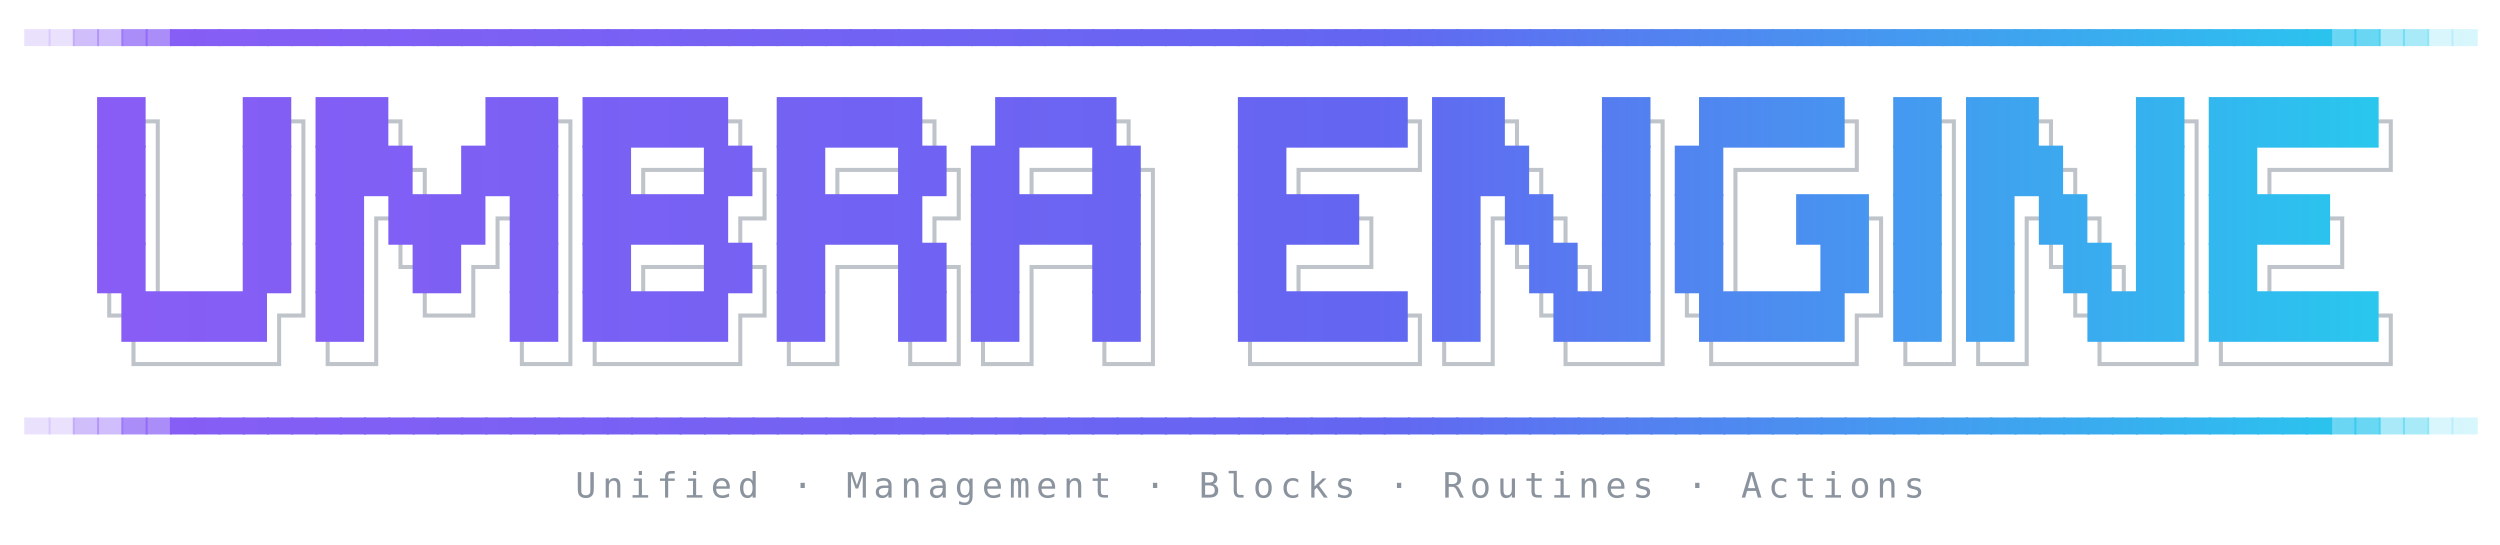
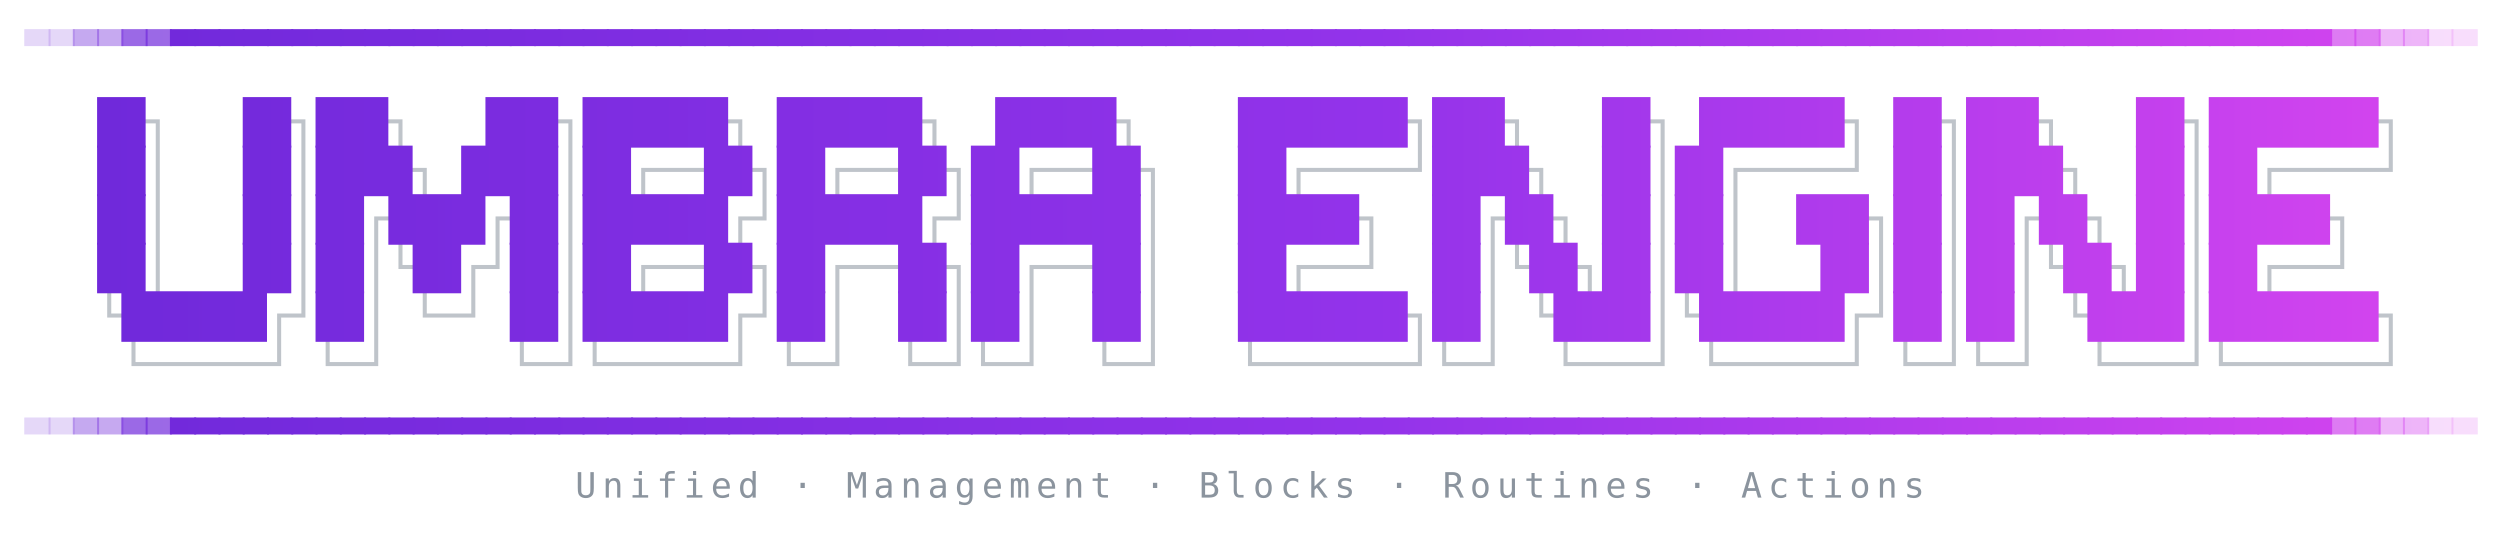
<svg xmlns="http://www.w3.org/2000/svg" viewBox="0 0 1236 269" role="img" aria-label="UMBRA ENGINE">
  <defs>
    <linearGradient id="g" gradientUnits="userSpaceOnUse" x1="0" y1="0" x2="1236" y2="0">
-       <stop offset="0" stop-color="#8b5cf6" />
-       <stop offset=".55" stop-color="#6366f1" />
-       <stop offset="1" stop-color="#22d3ee" />
+       <stop offset="0" stop-color="#6d28d9" />
+       <stop offset=".55" stop-color="#9333ea" />
+       <stop offset="1" stop-color="#d946ef" />
    </linearGradient>
  </defs>
  <g fill="url(#g)">
    <rect x="12" y="14.4" width="13" height="8.4" opacity="0.18" />
    <rect x="24" y="14.4" width="13" height="8.4" opacity="0.18" />
    <rect x="36" y="14.4" width="13" height="8.4" opacity="0.4" />
    <rect x="48" y="14.4" width="13" height="8.4" opacity="0.4" />
    <rect x="60" y="14.4" width="13" height="8.4" opacity="0.7" />
    <rect x="72" y="14.4" width="13" height="8.4" opacity="0.7" />
    <rect x="84" y="14.4" width="13" height="8.4" opacity="1" />
    <rect x="96" y="14.4" width="13" height="8.4" opacity="1" />
    <rect x="108" y="14.4" width="13" height="8.4" opacity="1" />
    <rect x="120" y="14.4" width="13" height="8.4" opacity="1" />
    <rect x="132" y="14.4" width="13" height="8.4" opacity="1" />
    <rect x="144" y="14.4" width="13" height="8.4" opacity="1" />
    <rect x="156" y="14.4" width="13" height="8.4" opacity="1" />
    <rect x="168" y="14.4" width="13" height="8.4" opacity="1" />
    <rect x="180" y="14.4" width="13" height="8.4" opacity="1" />
    <rect x="192" y="14.4" width="13" height="8.4" opacity="1" />
    <rect x="204" y="14.4" width="13" height="8.4" opacity="1" />
    <rect x="216" y="14.4" width="13" height="8.4" opacity="1" />
    <rect x="228" y="14.4" width="13" height="8.4" opacity="1" />
    <rect x="240" y="14.4" width="13" height="8.4" opacity="1" />
    <rect x="252" y="14.4" width="13" height="8.4" opacity="1" />
    <rect x="264" y="14.4" width="13" height="8.4" opacity="1" />
    <rect x="276" y="14.4" width="13" height="8.4" opacity="1" />
    <rect x="288" y="14.4" width="13" height="8.4" opacity="1" />
    <rect x="300" y="14.4" width="13" height="8.4" opacity="1" />
    <rect x="312" y="14.4" width="13" height="8.4" opacity="1" />
    <rect x="324" y="14.4" width="13" height="8.4" opacity="1" />
    <rect x="336" y="14.4" width="13" height="8.4" opacity="1" />
    <rect x="348" y="14.4" width="13" height="8.4" opacity="1" />
    <rect x="360" y="14.4" width="13" height="8.4" opacity="1" />
    <rect x="372" y="14.4" width="13" height="8.4" opacity="1" />
    <rect x="384" y="14.4" width="13" height="8.4" opacity="1" />
    <rect x="396" y="14.4" width="13" height="8.4" opacity="1" />
    <rect x="408" y="14.4" width="13" height="8.4" opacity="1" />
    <rect x="420" y="14.4" width="13" height="8.4" opacity="1" />
    <rect x="432" y="14.4" width="13" height="8.4" opacity="1" />
    <rect x="444" y="14.4" width="13" height="8.4" opacity="1" />
    <rect x="456" y="14.4" width="13" height="8.4" opacity="1" />
    <rect x="468" y="14.4" width="13" height="8.4" opacity="1" />
    <rect x="480" y="14.4" width="13" height="8.4" opacity="1" />
    <rect x="492" y="14.4" width="13" height="8.4" opacity="1" />
    <rect x="504" y="14.4" width="13" height="8.4" opacity="1" />
    <rect x="516" y="14.4" width="13" height="8.4" opacity="1" />
    <rect x="528" y="14.4" width="13" height="8.4" opacity="1" />
    <rect x="540" y="14.4" width="13" height="8.4" opacity="1" />
    <rect x="552" y="14.4" width="13" height="8.4" opacity="1" />
    <rect x="564" y="14.4" width="13" height="8.4" opacity="1" />
    <rect x="576" y="14.4" width="13" height="8.4" opacity="1" />
    <rect x="588" y="14.4" width="13" height="8.4" opacity="1" />
    <rect x="600" y="14.4" width="13" height="8.4" opacity="1" />
    <rect x="612" y="14.4" width="13" height="8.4" opacity="1" />
    <rect x="624" y="14.4" width="13" height="8.4" opacity="1" />
    <rect x="636" y="14.4" width="13" height="8.4" opacity="1" />
    <rect x="648" y="14.4" width="13" height="8.4" opacity="1" />
    <rect x="660" y="14.4" width="13" height="8.4" opacity="1" />
    <rect x="672" y="14.4" width="13" height="8.4" opacity="1" />
    <rect x="684" y="14.4" width="13" height="8.4" opacity="1" />
    <rect x="696" y="14.4" width="13" height="8.4" opacity="1" />
    <rect x="708" y="14.4" width="13" height="8.4" opacity="1" />
    <rect x="720" y="14.4" width="13" height="8.4" opacity="1" />
    <rect x="732" y="14.4" width="13" height="8.4" opacity="1" />
    <rect x="744" y="14.4" width="13" height="8.4" opacity="1" />
    <rect x="756" y="14.4" width="13" height="8.4" opacity="1" />
    <rect x="768" y="14.4" width="13" height="8.4" opacity="1" />
    <rect x="780" y="14.4" width="13" height="8.4" opacity="1" />
    <rect x="792" y="14.4" width="13" height="8.4" opacity="1" />
    <rect x="804" y="14.4" width="13" height="8.4" opacity="1" />
    <rect x="816" y="14.4" width="13" height="8.4" opacity="1" />
    <rect x="828" y="14.4" width="13" height="8.4" opacity="1" />
    <rect x="840" y="14.4" width="13" height="8.4" opacity="1" />
    <rect x="852" y="14.4" width="13" height="8.4" opacity="1" />
    <rect x="864" y="14.4" width="13" height="8.4" opacity="1" />
    <rect x="876" y="14.4" width="13" height="8.4" opacity="1" />
    <rect x="888" y="14.4" width="13" height="8.4" opacity="1" />
    <rect x="900" y="14.4" width="13" height="8.4" opacity="1" />
    <rect x="912" y="14.4" width="13" height="8.4" opacity="1" />
    <rect x="924" y="14.4" width="13" height="8.4" opacity="1" />
    <rect x="936" y="14.4" width="13" height="8.4" opacity="1" />
    <rect x="948" y="14.4" width="13" height="8.4" opacity="1" />
    <rect x="960" y="14.4" width="13" height="8.4" opacity="1" />
    <rect x="972" y="14.4" width="13" height="8.4" opacity="1" />
    <rect x="984" y="14.4" width="13" height="8.4" opacity="1" />
    <rect x="996" y="14.4" width="13" height="8.4" opacity="1" />
    <rect x="1008" y="14.4" width="13" height="8.4" opacity="1" />
    <rect x="1020" y="14.4" width="13" height="8.4" opacity="1" />
    <rect x="1032" y="14.4" width="13" height="8.4" opacity="1" />
    <rect x="1044" y="14.4" width="13" height="8.4" opacity="1" />
    <rect x="1056" y="14.4" width="13" height="8.4" opacity="1" />
    <rect x="1068" y="14.4" width="13" height="8.4" opacity="1" />
    <rect x="1080" y="14.4" width="13" height="8.4" opacity="1" />
    <rect x="1092" y="14.4" width="13" height="8.4" opacity="1" />
    <rect x="1104" y="14.4" width="13" height="8.4" opacity="1" />
    <rect x="1116" y="14.4" width="13" height="8.4" opacity="1" />
    <rect x="1128" y="14.4" width="13" height="8.4" opacity="1" />
    <rect x="1140" y="14.4" width="13" height="8.4" opacity="1" />
    <rect x="1152" y="14.4" width="13" height="8.4" opacity="0.7" />
    <rect x="1164" y="14.4" width="13" height="8.4" opacity="0.7" />
    <rect x="1176" y="14.4" width="13" height="8.4" opacity="0.4" />
    <rect x="1188" y="14.4" width="13" height="8.4" opacity="0.4" />
    <rect x="1200" y="14.4" width="13" height="8.4" opacity="0.18" />
    <rect x="1212" y="14.4" width="13" height="8.4" opacity="0.18" />
    <rect x="12" y="206.4" width="13" height="8.4" opacity="0.18" />
    <rect x="24" y="206.4" width="13" height="8.4" opacity="0.18" />
    <rect x="36" y="206.4" width="13" height="8.4" opacity="0.4" />
    <rect x="48" y="206.4" width="13" height="8.4" opacity="0.4" />
    <rect x="60" y="206.4" width="13" height="8.4" opacity="0.7" />
    <rect x="72" y="206.4" width="13" height="8.4" opacity="0.7" />
    <rect x="84" y="206.4" width="13" height="8.4" opacity="1" />
    <rect x="96" y="206.4" width="13" height="8.4" opacity="1" />
    <rect x="108" y="206.4" width="13" height="8.4" opacity="1" />
    <rect x="120" y="206.4" width="13" height="8.4" opacity="1" />
    <rect x="132" y="206.4" width="13" height="8.4" opacity="1" />
    <rect x="144" y="206.4" width="13" height="8.4" opacity="1" />
    <rect x="156" y="206.4" width="13" height="8.4" opacity="1" />
    <rect x="168" y="206.4" width="13" height="8.4" opacity="1" />
    <rect x="180" y="206.4" width="13" height="8.4" opacity="1" />
    <rect x="192" y="206.4" width="13" height="8.4" opacity="1" />
    <rect x="204" y="206.4" width="13" height="8.4" opacity="1" />
    <rect x="216" y="206.4" width="13" height="8.4" opacity="1" />
    <rect x="228" y="206.4" width="13" height="8.4" opacity="1" />
    <rect x="240" y="206.4" width="13" height="8.4" opacity="1" />
    <rect x="252" y="206.4" width="13" height="8.4" opacity="1" />
    <rect x="264" y="206.4" width="13" height="8.4" opacity="1" />
    <rect x="276" y="206.4" width="13" height="8.4" opacity="1" />
    <rect x="288" y="206.4" width="13" height="8.4" opacity="1" />
    <rect x="300" y="206.4" width="13" height="8.4" opacity="1" />
    <rect x="312" y="206.4" width="13" height="8.4" opacity="1" />
    <rect x="324" y="206.4" width="13" height="8.4" opacity="1" />
    <rect x="336" y="206.4" width="13" height="8.4" opacity="1" />
    <rect x="348" y="206.4" width="13" height="8.4" opacity="1" />
    <rect x="360" y="206.4" width="13" height="8.4" opacity="1" />
    <rect x="372" y="206.4" width="13" height="8.4" opacity="1" />
    <rect x="384" y="206.4" width="13" height="8.4" opacity="1" />
    <rect x="396" y="206.4" width="13" height="8.4" opacity="1" />
    <rect x="408" y="206.4" width="13" height="8.4" opacity="1" />
    <rect x="420" y="206.4" width="13" height="8.4" opacity="1" />
    <rect x="432" y="206.4" width="13" height="8.4" opacity="1" />
    <rect x="444" y="206.4" width="13" height="8.4" opacity="1" />
    <rect x="456" y="206.4" width="13" height="8.4" opacity="1" />
    <rect x="468" y="206.4" width="13" height="8.4" opacity="1" />
    <rect x="480" y="206.4" width="13" height="8.4" opacity="1" />
    <rect x="492" y="206.4" width="13" height="8.4" opacity="1" />
    <rect x="504" y="206.4" width="13" height="8.4" opacity="1" />
    <rect x="516" y="206.4" width="13" height="8.4" opacity="1" />
    <rect x="528" y="206.4" width="13" height="8.4" opacity="1" />
    <rect x="540" y="206.4" width="13" height="8.4" opacity="1" />
    <rect x="552" y="206.4" width="13" height="8.4" opacity="1" />
    <rect x="564" y="206.4" width="13" height="8.4" opacity="1" />
    <rect x="576" y="206.4" width="13" height="8.4" opacity="1" />
    <rect x="588" y="206.4" width="13" height="8.4" opacity="1" />
    <rect x="600" y="206.4" width="13" height="8.4" opacity="1" />
    <rect x="612" y="206.4" width="13" height="8.4" opacity="1" />
    <rect x="624" y="206.4" width="13" height="8.4" opacity="1" />
    <rect x="636" y="206.4" width="13" height="8.4" opacity="1" />
    <rect x="648" y="206.4" width="13" height="8.4" opacity="1" />
    <rect x="660" y="206.4" width="13" height="8.4" opacity="1" />
    <rect x="672" y="206.4" width="13" height="8.4" opacity="1" />
    <rect x="684" y="206.4" width="13" height="8.4" opacity="1" />
    <rect x="696" y="206.4" width="13" height="8.4" opacity="1" />
    <rect x="708" y="206.4" width="13" height="8.4" opacity="1" />
    <rect x="720" y="206.4" width="13" height="8.4" opacity="1" />
    <rect x="732" y="206.4" width="13" height="8.4" opacity="1" />
    <rect x="744" y="206.4" width="13" height="8.4" opacity="1" />
    <rect x="756" y="206.4" width="13" height="8.4" opacity="1" />
    <rect x="768" y="206.4" width="13" height="8.4" opacity="1" />
    <rect x="780" y="206.4" width="13" height="8.4" opacity="1" />
    <rect x="792" y="206.4" width="13" height="8.4" opacity="1" />
    <rect x="804" y="206.4" width="13" height="8.4" opacity="1" />
    <rect x="816" y="206.4" width="13" height="8.4" opacity="1" />
    <rect x="828" y="206.4" width="13" height="8.4" opacity="1" />
    <rect x="840" y="206.4" width="13" height="8.4" opacity="1" />
    <rect x="852" y="206.4" width="13" height="8.4" opacity="1" />
    <rect x="864" y="206.4" width="13" height="8.4" opacity="1" />
    <rect x="876" y="206.4" width="13" height="8.4" opacity="1" />
    <rect x="888" y="206.4" width="13" height="8.4" opacity="1" />
    <rect x="900" y="206.4" width="13" height="8.4" opacity="1" />
    <rect x="912" y="206.4" width="13" height="8.4" opacity="1" />
    <rect x="924" y="206.4" width="13" height="8.4" opacity="1" />
    <rect x="936" y="206.4" width="13" height="8.4" opacity="1" />
    <rect x="948" y="206.4" width="13" height="8.4" opacity="1" />
    <rect x="960" y="206.4" width="13" height="8.4" opacity="1" />
    <rect x="972" y="206.4" width="13" height="8.4" opacity="1" />
    <rect x="984" y="206.4" width="13" height="8.4" opacity="1" />
    <rect x="996" y="206.4" width="13" height="8.4" opacity="1" />
    <rect x="1008" y="206.4" width="13" height="8.4" opacity="1" />
    <rect x="1020" y="206.4" width="13" height="8.4" opacity="1" />
    <rect x="1032" y="206.4" width="13" height="8.4" opacity="1" />
    <rect x="1044" y="206.4" width="13" height="8.4" opacity="1" />
    <rect x="1056" y="206.4" width="13" height="8.4" opacity="1" />
    <rect x="1068" y="206.4" width="13" height="8.4" opacity="1" />
    <rect x="1080" y="206.4" width="13" height="8.4" opacity="1" />
    <rect x="1092" y="206.4" width="13" height="8.4" opacity="1" />
    <rect x="1104" y="206.4" width="13" height="8.4" opacity="1" />
    <rect x="1116" y="206.4" width="13" height="8.4" opacity="1" />
    <rect x="1128" y="206.4" width="13" height="8.4" opacity="1" />
    <rect x="1140" y="206.4" width="13" height="8.4" opacity="1" />
    <rect x="1152" y="206.4" width="13" height="8.4" opacity="0.7" />
    <rect x="1164" y="206.4" width="13" height="8.4" opacity="0.7" />
    <rect x="1176" y="206.4" width="13" height="8.4" opacity="0.4" />
    <rect x="1188" y="206.4" width="13" height="8.4" opacity="0.4" />
    <rect x="1200" y="206.4" width="13" height="8.4" opacity="0.18" />
    <rect x="1212" y="206.4" width="13" height="8.4" opacity="0.18" />
  </g>
  <path d="M78.0 60.0L72 60.0M78.0 60.0L78.0 72M150.0 60.0L144 60.0M150.0 60.0L150.0 72M198.0 60.0L192 60.0M198.0 60.0L198.0 72M282.0 60.0L276 60.0M282.0 60.0L282.0 72M366.0 60.0L360 60.0M366.0 60.0L366.0 72M462.0 60.0L456 60.0M462.0 60.0L462.0 72M558.0 60.0L552 60.0M558.0 60.0L558.0 72M702.0 60.0L696 60.0M702.0 60.0L702.0 72M750.0 60.0L744 60.0M750.0 60.0L750.0 72M822.0 60.0L816 60.0M822.0 60.0L822.0 72M918.0 60.0L912 60.0M918.0 60.0L918.0 72M966.0 60.0L960 60.0M966.0 60.0L966.0 72M1014.0 60.0L1008 60.0M1014.0 60.0L1014.0 72M1086.0 60.0L1080 60.0M1086.0 60.0L1086.0 72M1182.0 60.0L1176 60.0M1182.0 60.0L1182.0 72M78.0 84.0L78.0 72M78.0 84.0L78.0 96M150.0 84.0L150.0 72M150.0 84.0L150.0 96M210.0 84.0L204 84.0M210.0 84.0L210.0 96M282.0 84.0L282.0 72M282.0 84.0L282.0 96M318.0 84.0L324 84.0M318.0 84.0L318.0 96M330.0 84.0L324 84.0M330.0 84.0L336 84.0M342.0 84.0L336 84.0M342.0 84.0L348 84.0M378.0 84.0L372 84.0M378.0 84.0L378.0 96M414.0 84.0L420 84.0M414.0 84.0L414.0 96M426.0 84.0L420 84.0M426.0 84.0L432 84.0M438.0 84.0L432 84.0M438.0 84.0L444 84.0M474.0 84.0L468 84.0M474.0 84.0L474.0 96M510.0 84.0L516 84.0M510.0 84.0L510.0 96M522.0 84.0L516 84.0M522.0 84.0L528 84.0M534.0 84.0L528 84.0M534.0 84.0L540 84.0M570.0 84.0L564 84.0M570.0 84.0L570.0 96M642.0 84.0L648 84.0M642.0 84.0L642.0 96M654.0 84.0L648 84.0M654.0 84.0L660 84.0M666.0 84.0L660 84.0M666.0 84.0L672 84.0M678.0 84.0L672 84.0M678.0 84.0L684 84.0M690.0 84.0L684 84.0M690.0 84.0L696 84.0M702.0 84.0L696 84.0M702.0 84.0L702.0 72M762.0 84.0L756 84.0M762.0 84.0L762.0 96M822.0 84.0L822.0 72M822.0 84.0L822.0 96M858.0 84.0L864 84.0M858.0 84.0L858.0 96M870.0 84.0L864 84.0M870.0 84.0L876 84.0M882.0 84.0L876 84.0M882.0 84.0L888 84.0M894.0 84.0L888 84.0M894.0 84.0L900 84.0M906.0 84.0L900 84.0M906.0 84.0L912 84.0M918.0 84.0L912 84.0M918.0 84.0L918.0 72M966.0 84.0L966.0 72M966.0 84.0L966.0 96M1026.0 84.0L1020 84.0M1026.0 84.0L1026.0 96M1086.0 84.0L1086.0 72M1086.0 84.0L1086.0 96M1122.0 84.0L1128 84.0M1122.0 84.0L1122.0 96M1134.0 84.0L1128 84.0M1134.0 84.0L1140 84.0M1146.0 84.0L1140 84.0M1146.0 84.0L1152 84.0M1158.0 84.0L1152 84.0M1158.0 84.0L1164 84.0M1170.0 84.0L1164 84.0M1170.0 84.0L1176 84.0M1182.0 84.0L1176 84.0M1182.0 84.0L1182.0 72M78.0 108.0L78.0 96M78.0 108.0L78.0 120M150.0 108.0L150.0 96M150.0 108.0L150.0 120M186.0 108.0L192 108.0M186.0 108.0L186.0 120M246.0 108.0L252 108.0M246.0 108.0L246.0 120M282.0 108.0L282.0 96M282.0 108.0L282.0 120M366.0 108.0L372 108.0M366.0 108.0L366.0 120M378.0 108.0L372 108.0M378.0 108.0L378.0 96M462.0 108.0L468 108.0M462.0 108.0L462.0 120M474.0 108.0L468 108.0M474.0 108.0L474.0 96M570.0 108.0L570.0 96M570.0 108.0L570.0 120M678.0 108.0L672 108.0M678.0 108.0L678.0 120M738.0 108.0L744 108.0M738.0 108.0L738.0 120M774.0 108.0L768 108.0M774.0 108.0L774.0 120M822.0 108.0L822.0 96M822.0 108.0L822.0 120M858.0 108.0L858.0 96M858.0 108.0L858.0 120M930.0 108.0L924 108.0M930.0 108.0L930.0 120M966.0 108.0L966.0 96M966.0 108.0L966.0 120M1002.0 108.0L1008 108.0M1002.0 108.0L1002.0 120M1038.0 108.0L1032 108.0M1038.0 108.0L1038.0 120M1086.0 108.0L1086.0 96M1086.0 108.0L1086.0 120M1158.0 108.0L1152 108.0M1158.0 108.0L1158.0 120M78.0 132.0L78.0 120M78.0 132.0L78.0 144M150.0 132.0L150.0 120M150.0 132.0L150.0 144M186.0 132.0L186.0 120M186.0 132.0L186.0 144M198.0 132.0L204 132.0M198.0 132.0L198.0 120M234.0 132.0L240 132.0M234.0 132.0L234.0 144M246.0 132.0L240 132.0M246.0 132.0L246.0 120M282.0 132.0L282.0 120M282.0 132.0L282.0 144M318.0 132.0L324 132.0M318.0 132.0L318.0 144M330.0 132.0L324 132.0M330.0 132.0L336 132.0M342.0 132.0L336 132.0M342.0 132.0L348 132.0M378.0 132.0L372 132.0M378.0 132.0L378.0 144M414.0 132.0L420 132.0M414.0 132.0L414.0 144M426.0 132.0L420 132.0M426.0 132.0L432 132.0M438.0 132.0L432 132.0M438.0 132.0L444 132.0M474.0 132.0L468 132.0M474.0 132.0L474.0 144M510.0 132.0L516 132.0M510.0 132.0L510.0 144M522.0 132.0L516 132.0M522.0 132.0L528 132.0M534.0 132.0L528 132.0M534.0 132.0L540 132.0M570.0 132.0L570.0 120M570.0 132.0L570.0 144M642.0 132.0L648 132.0M642.0 132.0L642.0 144M654.0 132.0L648 132.0M654.0 132.0L660 132.0M666.0 132.0L660 132.0M666.0 132.0L672 132.0M678.0 132.0L672 132.0M678.0 132.0L678.0 120M738.0 132.0L738.0 120M738.0 132.0L738.0 144M750.0 132.0L756 132.0M750.0 132.0L750.0 120M786.0 132.0L780 132.0M786.0 132.0L786.0 144M822.0 132.0L822.0 120M822.0 132.0L822.0 144M858.0 132.0L858.0 120M858.0 132.0L858.0 144M930.0 132.0L930.0 120M930.0 132.0L930.0 144M966.0 132.0L966.0 120M966.0 132.0L966.0 144M1002.0 132.0L1002.0 120M1002.0 132.0L1002.0 144M1014.0 132.0L1020 132.0M1014.0 132.0L1014.0 120M1050.0 132.0L1044 132.0M1050.0 132.0L1050.0 144M1086.0 132.0L1086.0 120M1086.0 132.0L1086.0 144M1122.0 132.0L1128 132.0M1122.0 132.0L1122.0 144M1134.0 132.0L1128 132.0M1134.0 132.0L1140 132.0M1146.0 132.0L1140 132.0M1146.0 132.0L1152 132.0M1158.0 132.0L1152 132.0M1158.0 132.0L1158.0 120M54.0 156.0L60 156.0M54.0 156.0L54.0 144M138.0 156.0L144 156.0M138.0 156.0L138.0 168M150.0 156.0L144 156.0M150.0 156.0L150.0 144M186.0 156.0L186.0 144M186.0 156.0L186.0 168M210.0 156.0L216 156.0M210.0 156.0L210.0 144M222.0 156.0L216 156.0M222.0 156.0L228 156.0M234.0 156.0L228 156.0M234.0 156.0L234.0 144M282.0 156.0L282.0 144M282.0 156.0L282.0 168M366.0 156.0L372 156.0M366.0 156.0L366.0 168M378.0 156.0L372 156.0M378.0 156.0L378.0 144M414.0 156.0L414.0 144M414.0 156.0L414.0 168M474.0 156.0L474.0 144M474.0 156.0L474.0 168M510.0 156.0L510.0 144M510.0 156.0L510.0 168M570.0 156.0L570.0 144M570.0 156.0L570.0 168M702.0 156.0L696 156.0M702.0 156.0L702.0 168M738.0 156.0L738.0 144M738.0 156.0L738.0 168M762.0 156.0L768 156.0M762.0 156.0L762.0 144M822.0 156.0L822.0 144M822.0 156.0L822.0 168M834.0 156.0L840 156.0M834.0 156.0L834.0 144M918.0 156.0L924 156.0M918.0 156.0L918.0 168M930.0 156.0L924 156.0M930.0 156.0L930.0 144M966.0 156.0L966.0 144M966.0 156.0L966.0 168M1002.0 156.0L1002.0 144M1002.0 156.0L1002.0 168M1026.0 156.0L1032 156.0M1026.0 156.0L1026.0 144M1086.0 156.0L1086.0 144M1086.0 156.0L1086.0 168M1182.0 156.0L1176 156.0M1182.0 156.0L1182.0 168M66.0 180.0L72 180.0M66.0 180.0L66.0 168M78.0 180.0L72 180.0M78.0 180.0L84 180.0M90.0 180.0L84 180.0M90.0 180.0L96 180.0M102.0 180.0L96 180.0M102.0 180.0L108 180.0M114.0 180.0L108 180.0M114.0 180.0L120 180.0M126.0 180.0L120 180.0M126.0 180.0L132 180.0M138.0 180.0L132 180.0M138.0 180.0L138.0 168M162.0 180.0L168 180.0M162.0 180.0L162.0 168M174.0 180.0L168 180.0M174.0 180.0L180 180.0M186.0 180.0L180 180.0M186.0 180.0L186.0 168M258.0 180.0L264 180.0M258.0 180.0L258.0 168M270.0 180.0L264 180.0M270.0 180.0L276 180.0M282.0 180.0L276 180.0M282.0 180.0L282.0 168M294.0 180.0L300 180.0M294.0 180.0L294.0 168M306.0 180.0L300 180.0M306.0 180.0L312 180.0M318.0 180.0L312 180.0M318.0 180.0L324 180.0M330.0 180.0L324 180.0M330.0 180.0L336 180.0M342.0 180.0L336 180.0M342.0 180.0L348 180.0M354.0 180.0L348 180.0M354.0 180.0L360 180.0M366.0 180.0L360 180.0M366.0 180.0L366.0 168M390.0 180.0L396 180.0M390.0 180.0L390.0 168M402.0 180.0L396 180.0M402.0 180.0L408 180.0M414.0 180.0L408 180.0M414.0 180.0L414.0 168M450.0 180.0L456 180.0M450.0 180.0L450.0 168M462.0 180.0L456 180.0M462.0 180.0L468 180.0M474.0 180.0L468 180.0M474.0 180.0L474.0 168M486.0 180.0L492 180.0M486.0 180.0L486.0 168M498.0 180.0L492 180.0M498.0 180.0L504 180.0M510.0 180.0L504 180.0M510.0 180.0L510.0 168M546.0 180.0L552 180.0M546.0 180.0L546.0 168M558.0 180.0L552 180.0M558.0 180.0L564 180.0M570.0 180.0L564 180.0M570.0 180.0L570.0 168M618.0 180.0L624 180.0M618.0 180.0L618.0 168M630.0 180.0L624 180.0M630.0 180.0L636 180.0M642.0 180.0L636 180.0M642.0 180.0L648 180.0M654.0 180.0L648 180.0M654.0 180.0L660 180.0M666.0 180.0L660 180.0M666.0 180.0L672 180.0M678.0 180.0L672 180.0M678.0 180.0L684 180.0M690.0 180.0L684 180.0M690.0 180.0L696 180.0M702.0 180.0L696 180.0M702.0 180.0L702.0 168M714.0 180.0L720 180.0M714.0 180.0L714.0 168M726.0 180.0L720 180.0M726.0 180.0L732 180.0M738.0 180.0L732 180.0M738.0 180.0L738.0 168M774.0 180.0L780 180.0M774.0 180.0L774.0 168M786.0 180.0L780 180.0M786.0 180.0L792 180.0M798.0 180.0L792 180.0M798.0 180.0L804 180.0M810.0 180.0L804 180.0M810.0 180.0L816 180.0M822.0 180.0L816 180.0M822.0 180.0L822.0 168M846.0 180.0L852 180.0M846.0 180.0L846.0 168M858.0 180.0L852 180.0M858.0 180.0L864 180.0M870.0 180.0L864 180.0M870.0 180.0L876 180.0M882.0 180.0L876 180.0M882.0 180.0L888 180.0M894.0 180.0L888 180.0M894.0 180.0L900 180.0M906.0 180.0L900 180.0M906.0 180.0L912 180.0M918.0 180.0L912 180.0M918.0 180.0L918.0 168M942.0 180.0L948 180.0M942.0 180.0L942.0 168M954.0 180.0L948 180.0M954.0 180.0L960 180.0M966.0 180.0L960 180.0M966.0 180.0L966.0 168M978.0 180.0L984 180.0M978.0 180.0L978.0 168M990.0 180.0L984 180.0M990.0 180.0L996 180.0M1002.0 180.0L996 180.0M1002.0 180.0L1002.0 168M1038.0 180.0L1044 180.0M1038.0 180.0L1038.0 168M1050.0 180.0L1044 180.0M1050.0 180.0L1056 180.0M1062.0 180.0L1056 180.0M1062.0 180.0L1068 180.0M1074.0 180.0L1068 180.0M1074.0 180.0L1080 180.0M1086.0 180.0L1080 180.0M1086.0 180.0L1086.0 168M1098.0 180.0L1104 180.0M1098.0 180.0L1098.0 168M1110.0 180.0L1104 180.0M1110.0 180.0L1116 180.0M1122.0 180.0L1116 180.0M1122.0 180.0L1128 180.0M1134.0 180.0L1128 180.0M1134.0 180.0L1140 180.0M1146.0 180.0L1140 180.0M1146.0 180.0L1152 180.0M1158.0 180.0L1152 180.0M1158.0 180.0L1164 180.0M1170.0 180.0L1164 180.0M1170.0 180.0L1176 180.0M1182.0 180.0L1176 180.0M1182.0 180.0L1182.0 168" stroke="#8b949e" stroke-opacity=".55" stroke-width="2" stroke-linecap="square" fill="none" />
  <g fill="url(#g)">
    <rect x="48" y="48" width="24" height="25" />
    <rect x="120" y="48" width="24" height="25" />
    <rect x="156" y="48" width="36" height="25" />
    <rect x="240" y="48" width="36" height="25" />
    <rect x="288" y="48" width="72" height="25" />
    <rect x="384" y="48" width="72" height="25" />
    <rect x="492" y="48" width="60" height="25" />
    <rect x="612" y="48" width="84" height="25" />
    <rect x="708" y="48" width="36" height="25" />
    <rect x="792" y="48" width="24" height="25" />
    <rect x="840" y="48" width="72" height="25" />
    <rect x="936" y="48" width="24" height="25" />
    <rect x="972" y="48" width="36" height="25" />
    <rect x="1056" y="48" width="24" height="25" />
    <rect x="1092" y="48" width="84" height="25" />
    <rect x="48" y="72" width="24" height="25" />
    <rect x="120" y="72" width="24" height="25" />
    <rect x="156" y="72" width="48" height="25" />
    <rect x="228" y="72" width="48" height="25" />
    <rect x="288" y="72" width="24" height="25" />
    <rect x="348" y="72" width="24" height="25" />
    <rect x="384" y="72" width="24" height="25" />
    <rect x="444" y="72" width="24" height="25" />
    <rect x="480" y="72" width="24" height="25" />
    <rect x="540" y="72" width="24" height="25" />
    <rect x="612" y="72" width="24" height="25" />
    <rect x="708" y="72" width="48" height="25" />
    <rect x="792" y="72" width="24" height="25" />
    <rect x="828" y="72" width="24" height="25" />
    <rect x="936" y="72" width="24" height="25" />
    <rect x="972" y="72" width="48" height="25" />
    <rect x="1056" y="72" width="24" height="25" />
    <rect x="1092" y="72" width="24" height="25" />
    <rect x="48" y="96" width="24" height="25" />
    <rect x="120" y="96" width="24" height="25" />
    <rect x="156" y="96" width="24" height="25" />
    <rect x="192" y="96" width="48" height="25" />
    <rect x="252" y="96" width="24" height="25" />
    <rect x="288" y="96" width="72" height="25" />
    <rect x="384" y="96" width="72" height="25" />
    <rect x="480" y="96" width="84" height="25" />
    <rect x="612" y="96" width="60" height="25" />
    <rect x="708" y="96" width="24" height="25" />
    <rect x="744" y="96" width="24" height="25" />
    <rect x="792" y="96" width="24" height="25" />
    <rect x="828" y="96" width="24" height="25" />
    <rect x="888" y="96" width="36" height="25" />
    <rect x="936" y="96" width="24" height="25" />
    <rect x="972" y="96" width="24" height="25" />
    <rect x="1008" y="96" width="24" height="25" />
    <rect x="1056" y="96" width="24" height="25" />
    <rect x="1092" y="96" width="60" height="25" />
    <rect x="48" y="120" width="24" height="25" />
    <rect x="120" y="120" width="24" height="25" />
    <rect x="156" y="120" width="24" height="25" />
    <rect x="204" y="120" width="24" height="25" />
    <rect x="252" y="120" width="24" height="25" />
    <rect x="288" y="120" width="24" height="25" />
    <rect x="348" y="120" width="24" height="25" />
    <rect x="384" y="120" width="24" height="25" />
    <rect x="444" y="120" width="24" height="25" />
    <rect x="480" y="120" width="24" height="25" />
    <rect x="540" y="120" width="24" height="25" />
    <rect x="612" y="120" width="24" height="25" />
    <rect x="708" y="120" width="24" height="25" />
    <rect x="756" y="120" width="24" height="25" />
    <rect x="792" y="120" width="24" height="25" />
    <rect x="828" y="120" width="24" height="25" />
    <rect x="900" y="120" width="24" height="25" />
    <rect x="936" y="120" width="24" height="25" />
    <rect x="972" y="120" width="24" height="25" />
    <rect x="1020" y="120" width="24" height="25" />
    <rect x="1056" y="120" width="24" height="25" />
    <rect x="1092" y="120" width="24" height="25" />
    <rect x="60" y="144" width="72" height="25" />
    <rect x="156" y="144" width="24" height="25" />
    <rect x="252" y="144" width="24" height="25" />
    <rect x="288" y="144" width="72" height="25" />
    <rect x="384" y="144" width="24" height="25" />
    <rect x="444" y="144" width="24" height="25" />
    <rect x="480" y="144" width="24" height="25" />
    <rect x="540" y="144" width="24" height="25" />
    <rect x="612" y="144" width="84" height="25" />
    <rect x="708" y="144" width="24" height="25" />
    <rect x="768" y="144" width="48" height="25" />
    <rect x="840" y="144" width="72" height="25" />
    <rect x="936" y="144" width="24" height="25" />
    <rect x="972" y="144" width="24" height="25" />
    <rect x="1032" y="144" width="48" height="25" />
    <rect x="1092" y="144" width="84" height="25" />
  </g>
  <text x="618.0" y="246.0" text-anchor="middle" fill="#8b949e" font-family="ui-monospace, SFMono-Regular, Menlo, Consolas, monospace" font-size="17.28" letter-spacing="3">Unified · Management · Blocks · Routines · Actions</text>
</svg>
